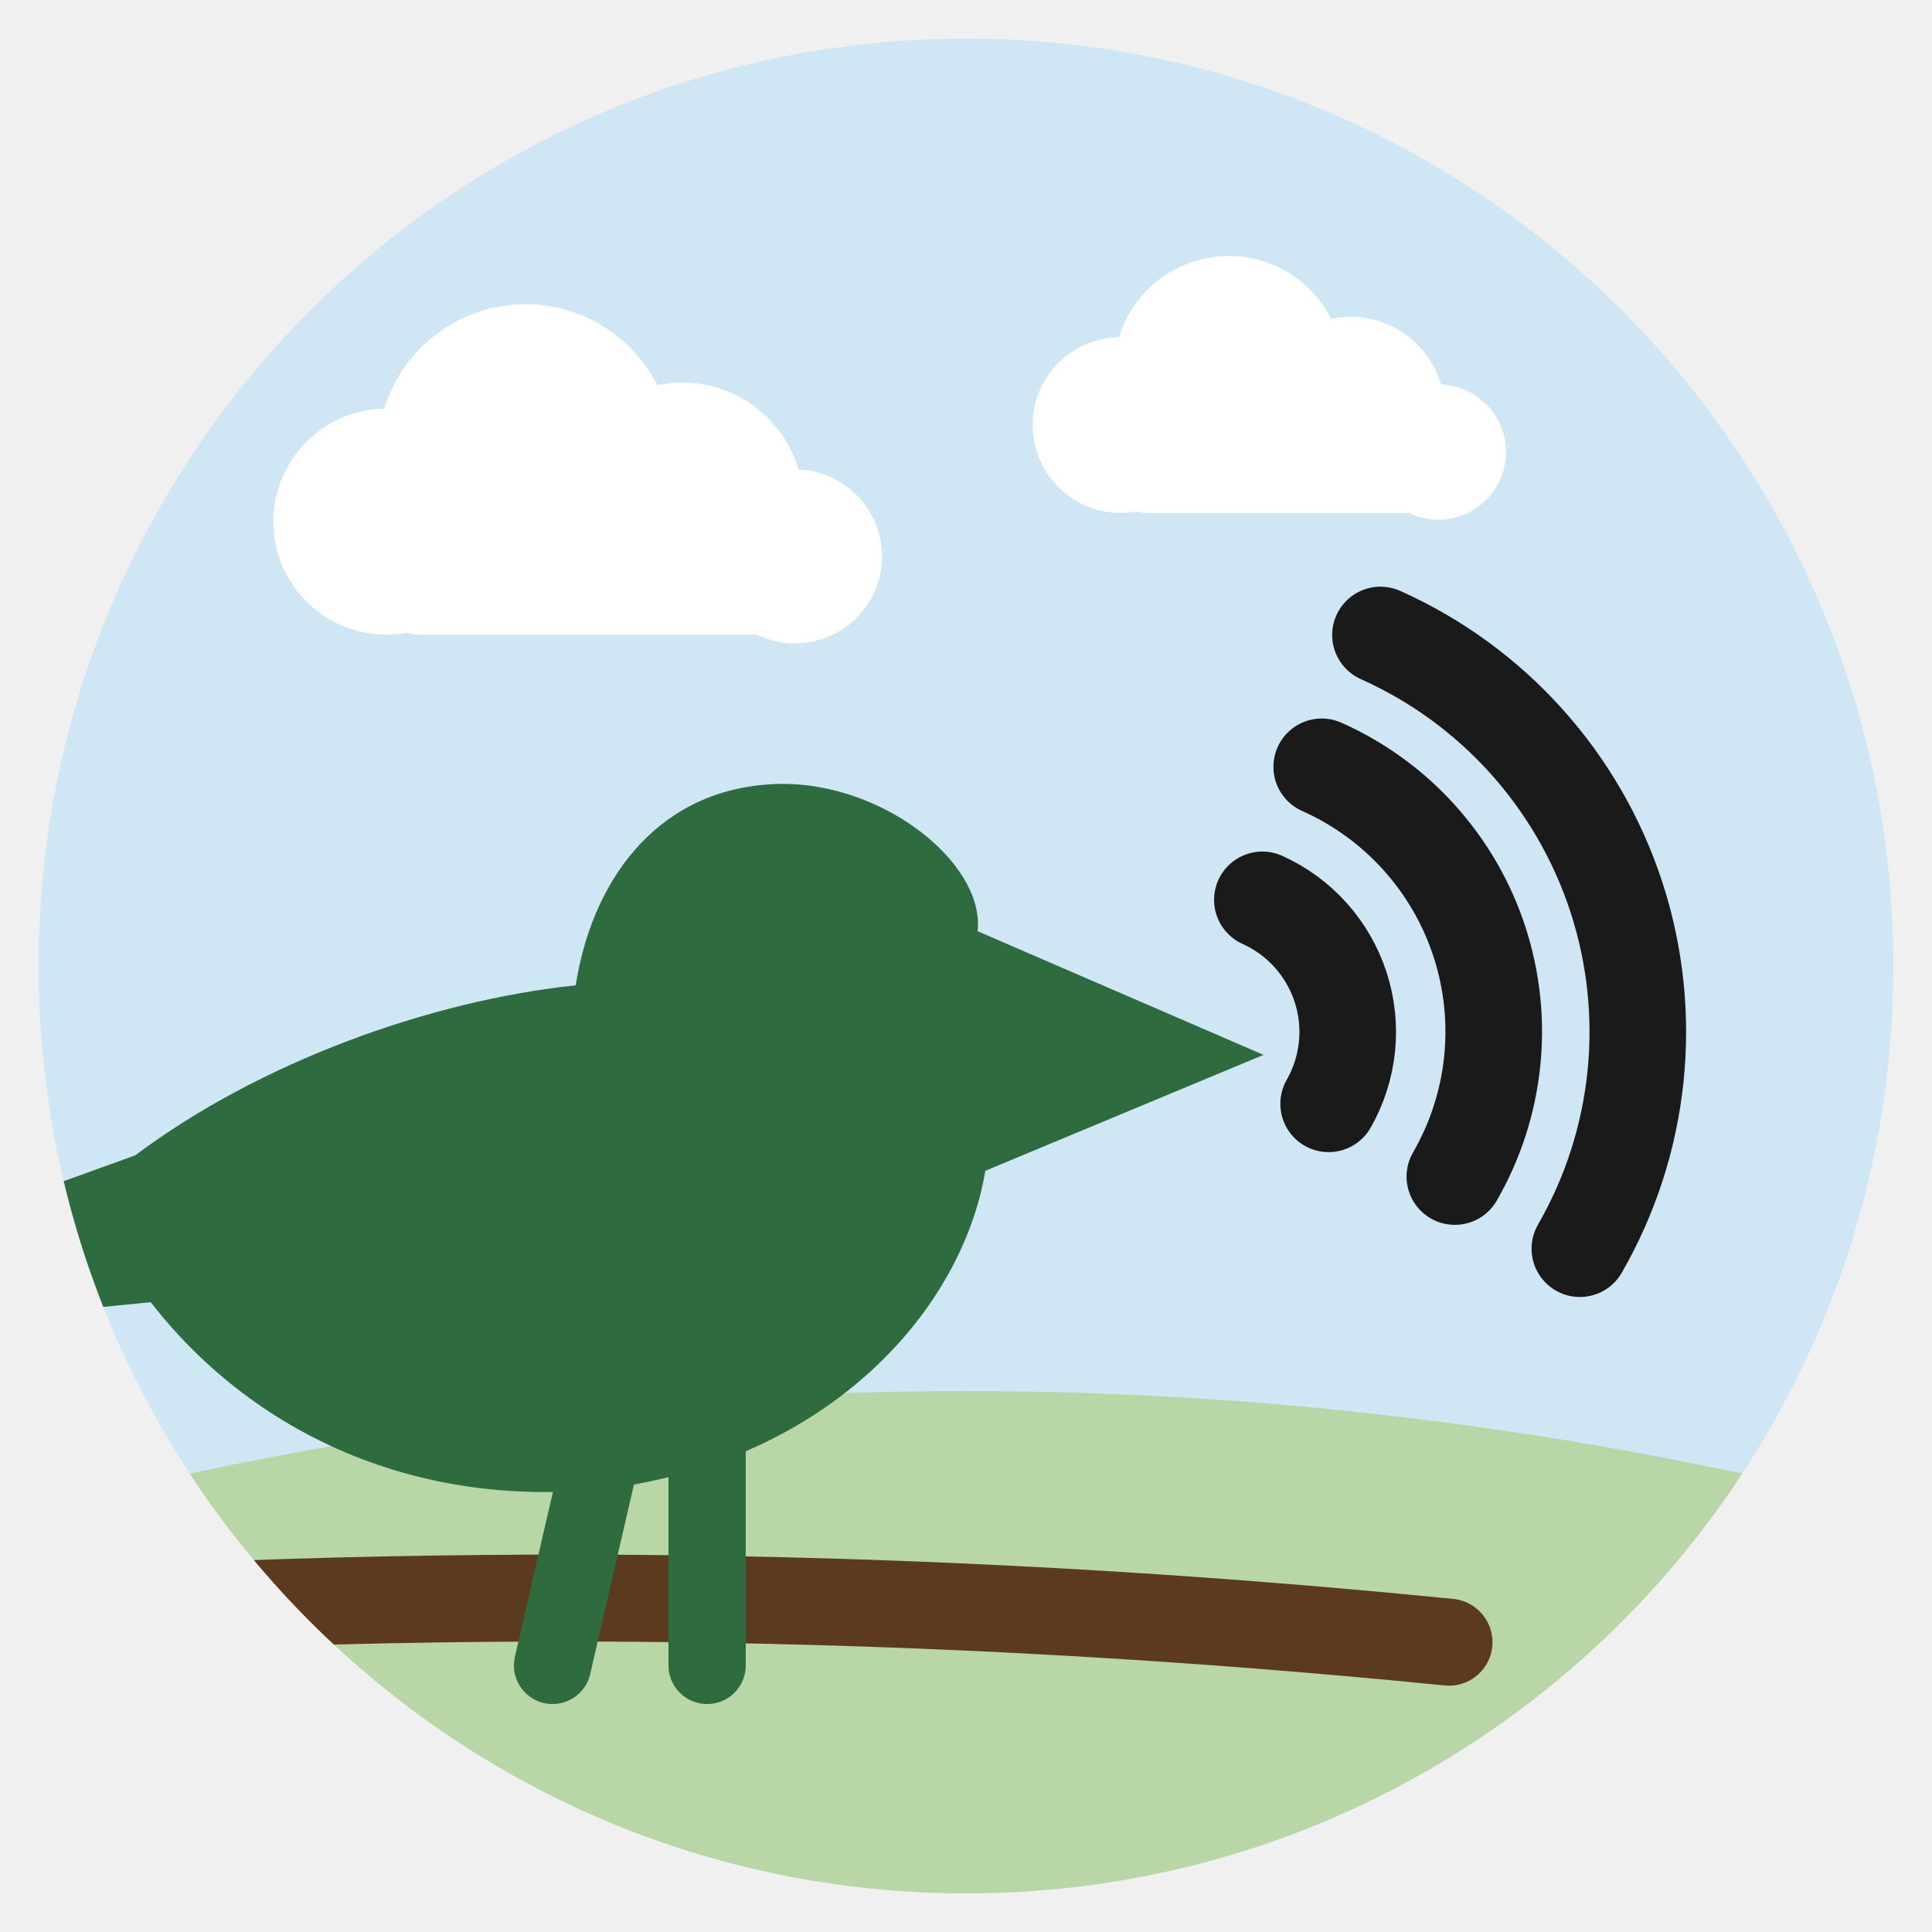
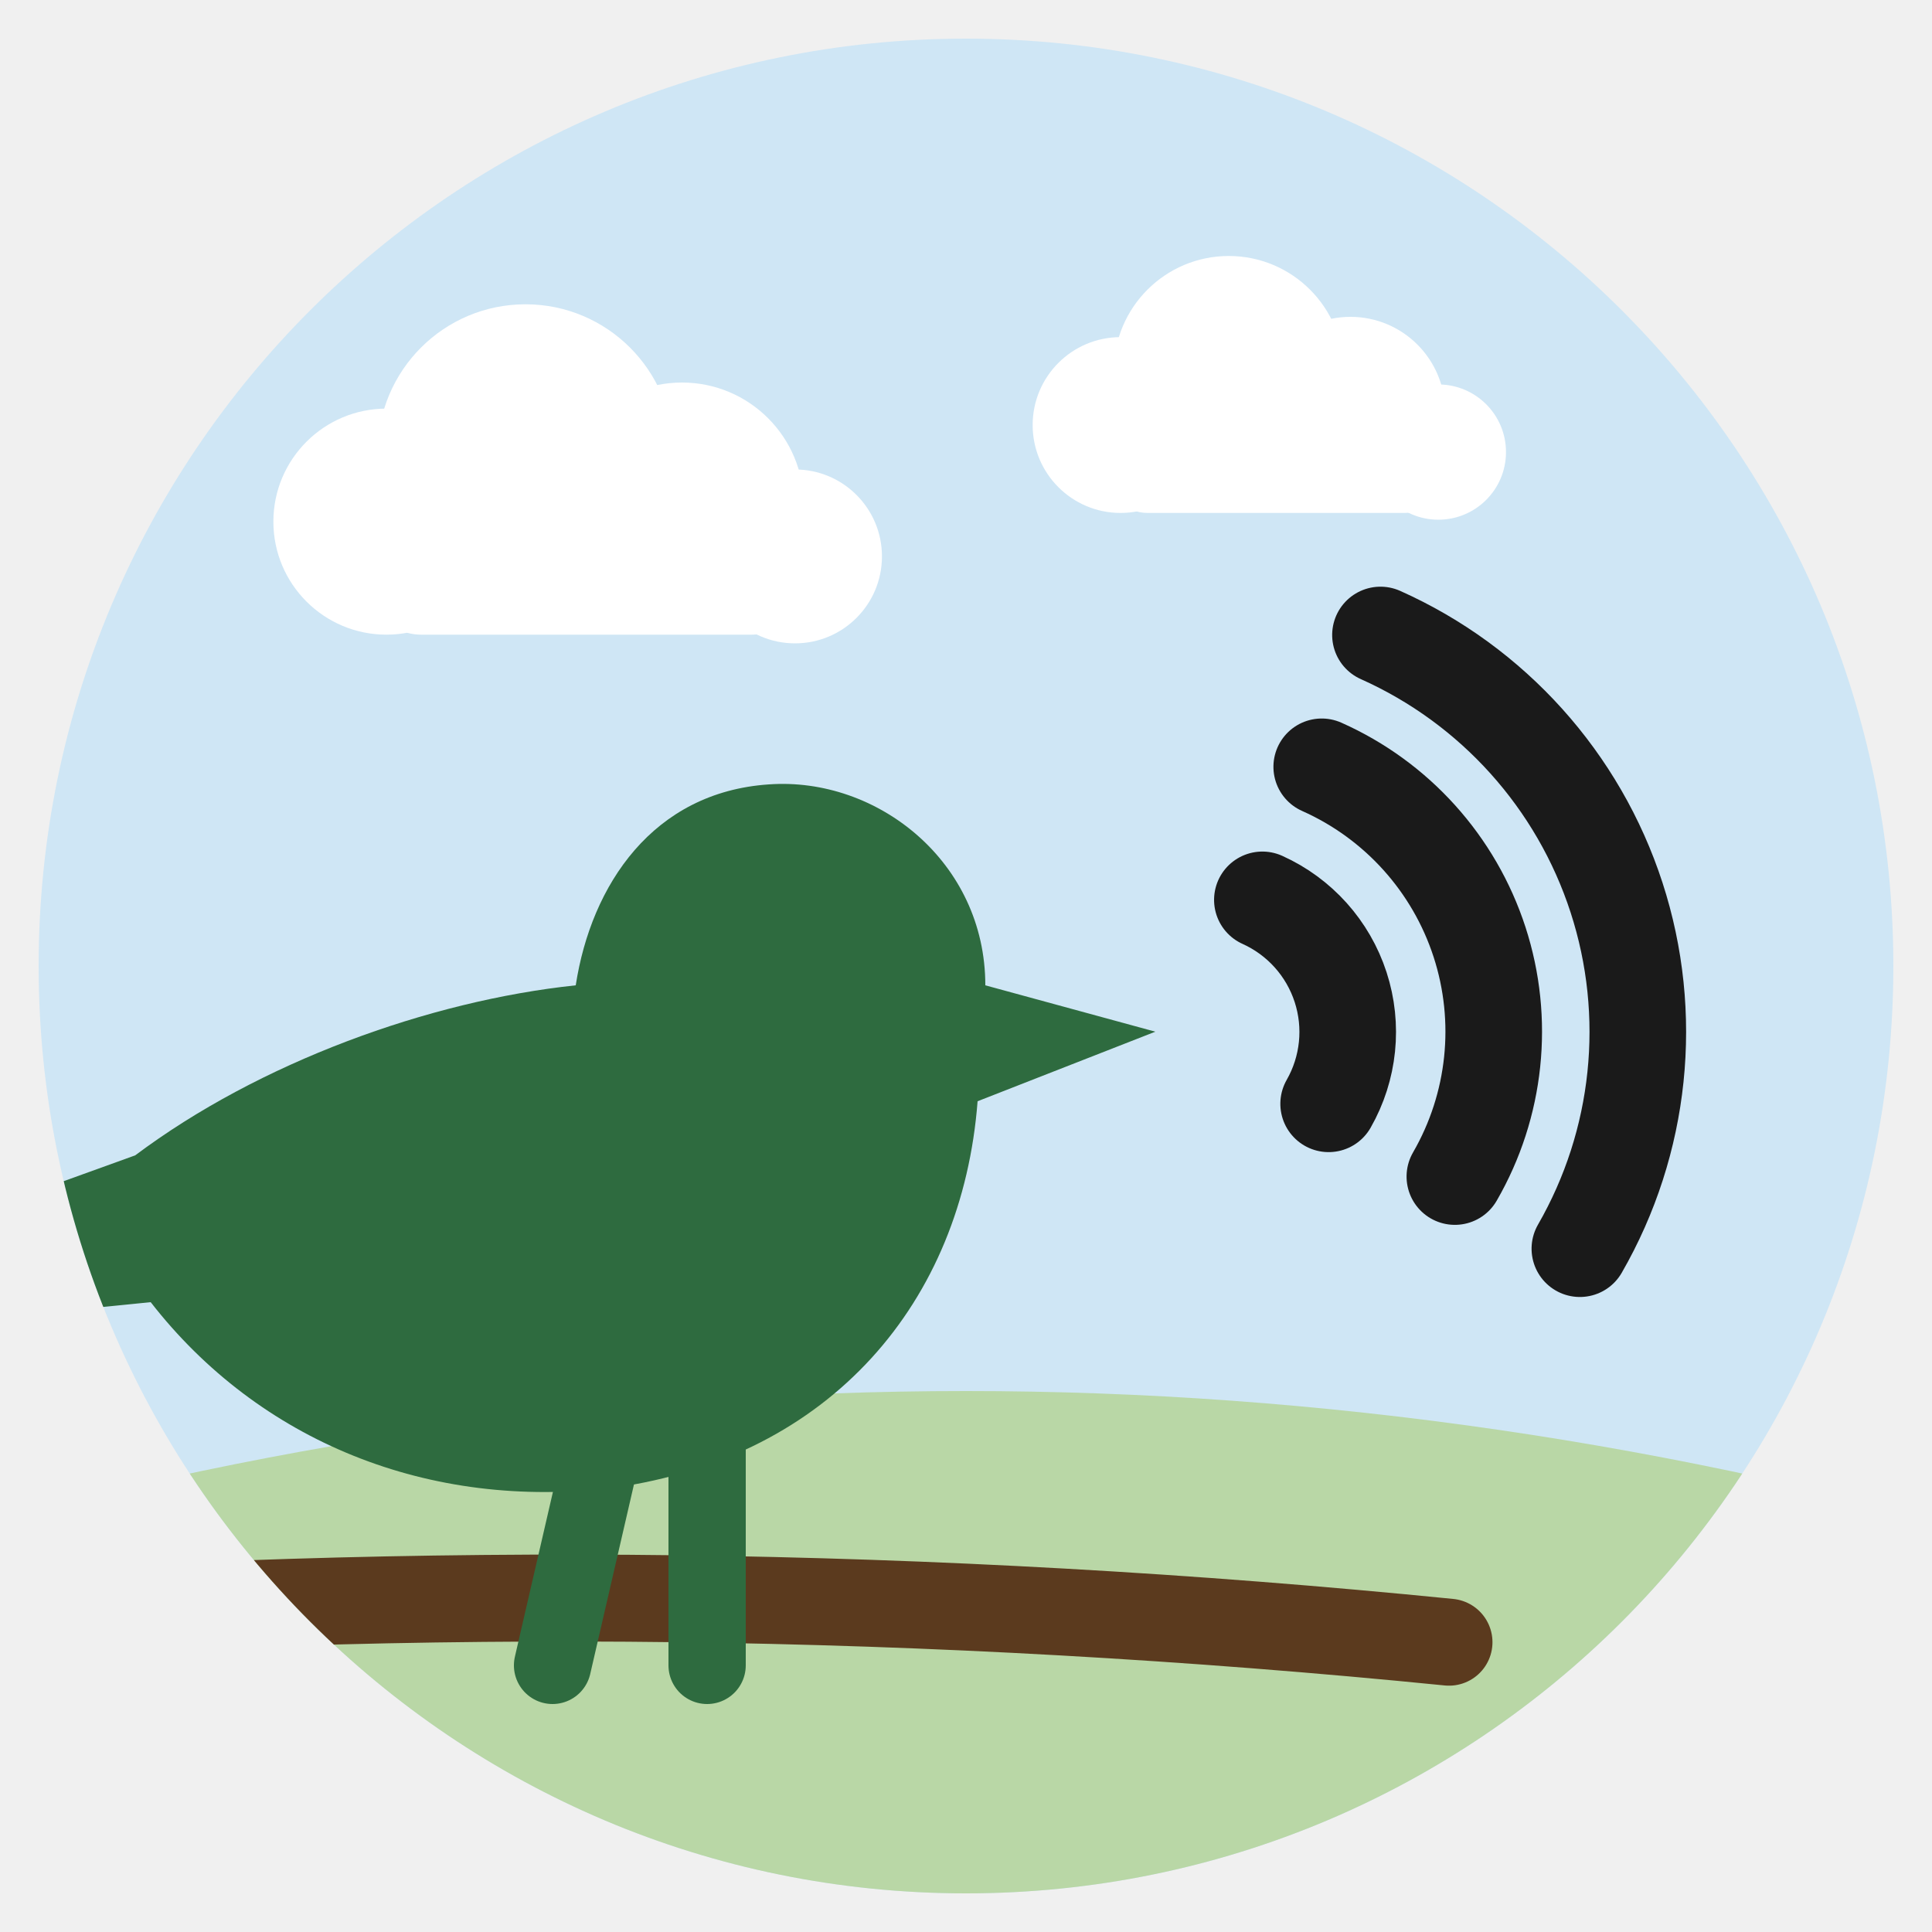
<svg xmlns="http://www.w3.org/2000/svg" viewBox="0 0 200 200">
  <defs>
    <clipPath id="c">
      <circle cx="100" cy="100" r="96" />
    </clipPath>
  </defs>
  <g clip-path="url(#c)">
    <circle cx="100" cy="100" r="96" fill="#CFE6F5" />
    <path d="M-10 160 Q100 128 210 160 L210 210 L-10 210 Z" fill="#B9D7A6" />
    <circle cx="40.0" cy="54.0" r="11.7" fill="#FFFFFF" />
    <circle cx="54.4" cy="46.8" r="15.3" fill="#FFFFFF" />
    <circle cx="70.6" cy="52.2" r="12.6" fill="#FFFFFF" />
    <circle cx="82.3" cy="57.6" r="9.0" fill="#FFFFFF" />
    <rect x="38.2" y="54.0" width="45.0" height="11.7" rx="5.4" fill="#FFFFFF" />
    <circle cx="116.0" cy="44.0" r="9.1" fill="#FFFFFF" />
    <circle cx="127.2" cy="38.4" r="11.9" fill="#FFFFFF" />
    <circle cx="139.8" cy="42.6" r="9.8" fill="#FFFFFF" />
    <circle cx="148.9" cy="46.8" r="7.0" fill="#FFFFFF" />
    <rect x="114.6" y="44.0" width="35.0" height="9.1" rx="4.2" fill="#FFFFFF" />
    <path d="M-10 168 Q70 162 150 170" stroke="#5B3A1E" stroke-width="9" fill="none" stroke-linecap="round" />
    <g transform="translate(54 118) scale(1.6) translate(-50 -45)">
-       <path d="M98 39.5 L79.5 31.5 C80 27 73 21.5 66 22 C58.5 22.5 54.5 28.5 53.5 35 C44 36 33 40 25 46 L7 52.5 L11 57 L26 55.5 C33 64.5 44 69 56 67.5 C70 65.5 78.5 56 80 47 Z" fill="#2E6B3F" />
+       <path d="M91 38 L80 35 C80 27 73 21.5 66 22 C58.5 22.5 54.5 28.5 53.5 35 C44 36 33 40 25 46 L7 52.5 L11 57 L26 55.5 C33 64.5 44 69 56 67.5 C70 65.5 78.5 55.5 79.5 42.5 Z" fill="#2E6B3F" />
      <path d="M55 66 L52 79 M62 65 L62 79" stroke="#2E6B3F" stroke-width="5" stroke-linecap="round" fill="none" />
    </g>
    <g transform="rotate(-18 124.6 106.8)">
      <path d="M134.6 95.7 A15 15 0 0 1 134.6 117.9" stroke="#1A1A1A" stroke-width="10" fill="none" stroke-linecap="round" />
      <path d="M144.7 84.5 A30 30 0 0 1 144.7 129.1" stroke="#1A1A1A" stroke-width="10" fill="none" stroke-linecap="round" />
      <path d="M154.7 73.4 A45 45 0 0 1 154.7 140.2" stroke="#1A1A1A" stroke-width="10" fill="none" stroke-linecap="round" />
    </g>
  </g>
</svg>
